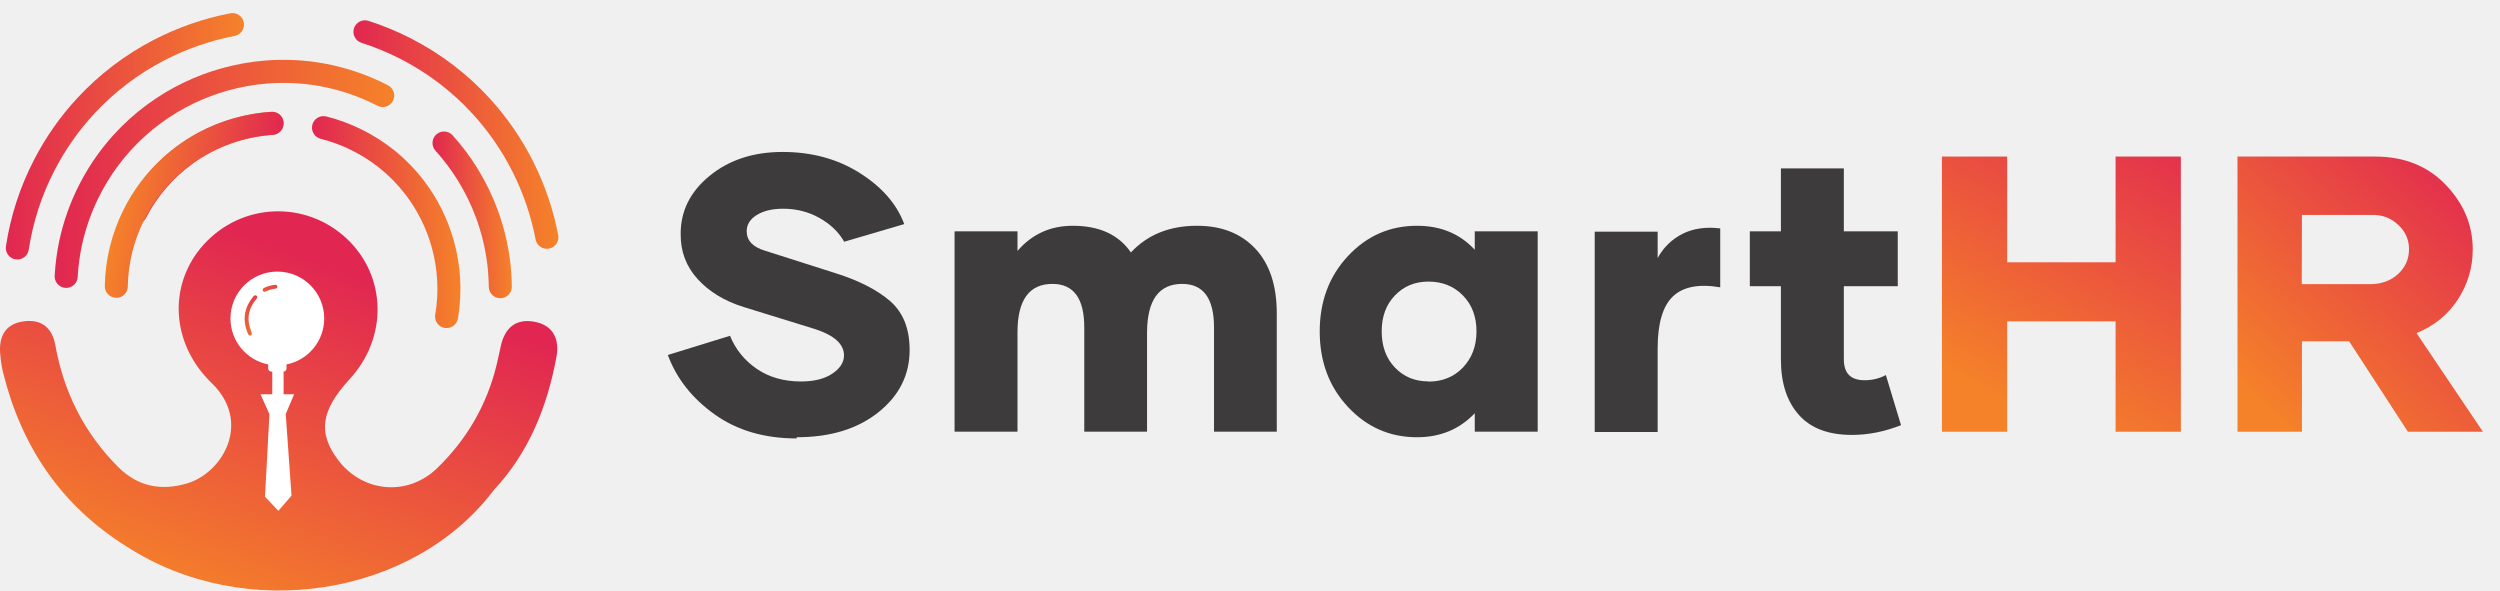
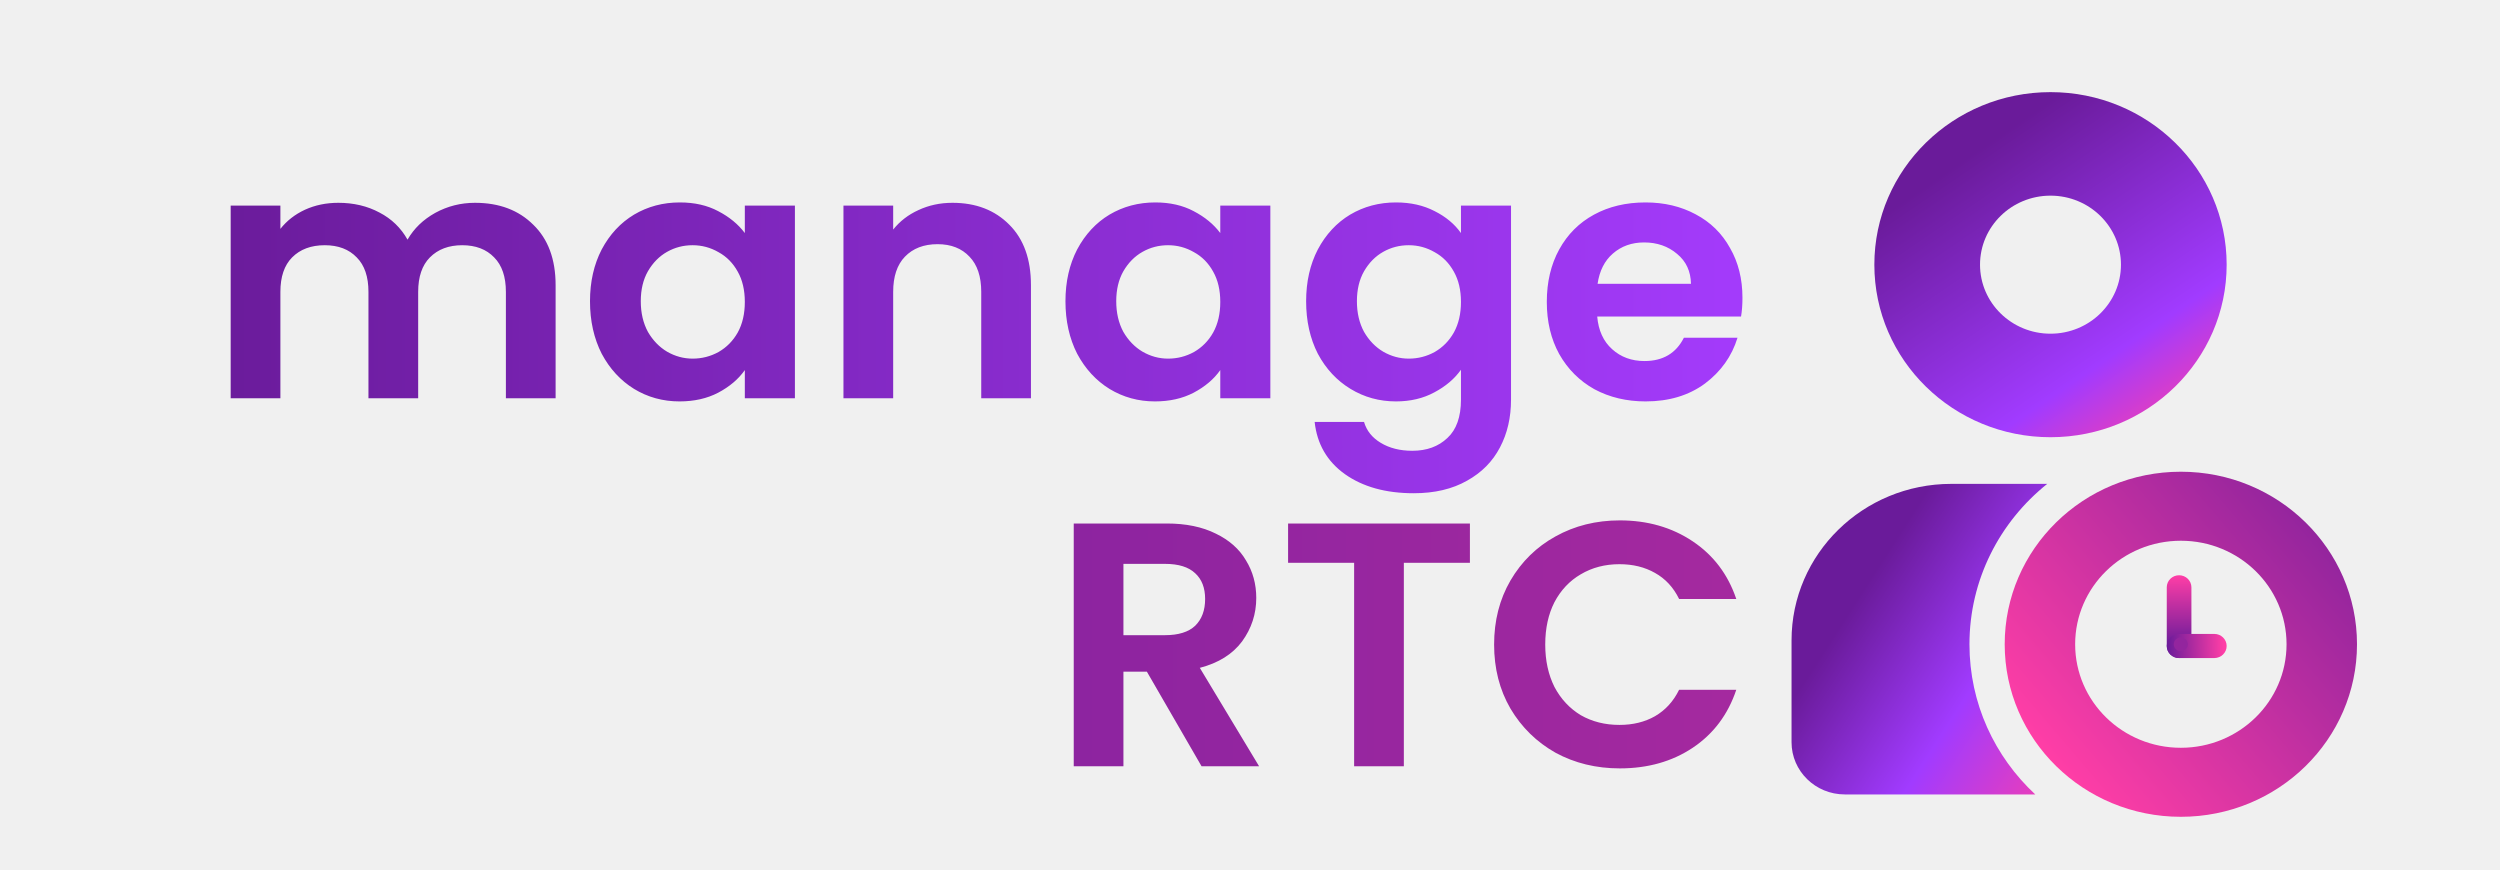
- <svg xmlns="http://www.w3.org/2000/svg" width="127" height="30" viewBox="0 0 127 30" fill="none">
-   <path d="M4.411 0.024C4.411 0.015 4.409 0.008 4.408 0C4.408 0.018 4.407 0.036 4.407 0.054C4.408 0.043 4.411 0.034 4.411 0.024Z" fill="url(#paint0_linear_4164_431773)" />
-   <path d="M27.199 16.355C26.222 16.153 25.643 16.639 25.437 17.595C25.368 17.913 25.301 18.234 25.224 18.55C24.726 20.588 23.703 22.335 22.205 23.785C20.699 25.241 18.411 25.02 17.163 23.35C16.137 21.977 16.304 20.841 17.764 19.258C19.714 17.145 19.642 14.015 17.602 12.112C15.512 10.164 12.284 10.298 10.357 12.414C8.545 14.403 8.641 17.421 10.751 19.458C12.798 21.436 11.331 23.996 9.529 24.549C8.242 24.942 7.031 24.745 6.02 23.739C4.284 22.009 3.241 19.931 2.809 17.529C2.641 16.596 2.048 16.188 1.141 16.334C0.26 16.477 -0.057 17.104 0.008 17.946C0.034 18.271 0.076 18.599 0.154 18.914C1.086 22.686 3.106 25.687 6.43 27.762C12.418 31.648 20.991 30.329 25.088 24.892C26.875 22.981 27.799 20.656 28.268 18.132C28.425 17.279 28.143 16.55 27.199 16.355Z" fill="url(#paint1_linear_4164_431773)" />
-   <path d="M27.515 12.573C27.361 12.494 27.243 12.347 27.209 12.163C26.981 10.983 26.593 9.838 26.056 8.763C25.511 7.674 24.82 6.669 24.001 5.777C22.965 4.648 21.744 3.716 20.372 3.008C19.725 2.675 19.049 2.395 18.361 2.174C18.054 2.074 17.884 1.746 17.982 1.438C18.081 1.13 18.41 0.961 18.718 1.059C19.468 1.299 20.204 1.605 20.908 1.968C22.403 2.739 23.734 3.754 24.863 4.985C25.756 5.958 26.509 7.053 27.102 8.24C27.687 9.411 28.11 10.656 28.358 11.941C28.419 12.259 28.21 12.565 27.894 12.627C27.759 12.654 27.627 12.631 27.515 12.573Z" fill="url(#paint2_linear_4164_431773)" />
-   <path d="M0.612 13.118C0.396 13.006 0.264 12.765 0.302 12.51C0.533 10.983 1.012 9.508 1.726 8.125C2.318 6.977 3.059 5.918 3.93 4.979C5.044 3.778 6.347 2.784 7.808 2.027C9.034 1.391 10.343 0.937 11.699 0.675C12.017 0.613 12.324 0.822 12.385 1.139C12.446 1.456 12.239 1.763 11.921 1.824C10.675 2.064 9.473 2.482 8.347 3.066C7.007 3.762 5.811 4.672 4.79 5.774C3.991 6.637 3.31 7.608 2.767 8.661C2.112 9.93 1.673 11.284 1.461 12.684C1.413 13.004 1.114 13.224 0.794 13.175C0.728 13.166 0.667 13.146 0.612 13.118Z" fill="url(#paint3_linear_4164_431773)" />
-   <path d="M6.622 11.329C6.334 11.181 6.222 10.828 6.37 10.54C6.696 9.907 7.097 9.315 7.559 8.78C8.008 8.26 8.518 7.792 9.076 7.386C9.798 6.862 10.594 6.448 11.44 6.157C12.196 5.896 12.984 5.736 13.782 5.681C14.104 5.659 14.383 5.903 14.406 6.225C14.428 6.547 14.184 6.826 13.862 6.849C13.167 6.896 12.481 7.036 11.822 7.263C11.085 7.517 10.393 7.877 9.764 8.334C9.28 8.685 8.836 9.093 8.446 9.545C8.044 10.009 7.696 10.525 7.412 11.076C7.262 11.365 6.909 11.477 6.622 11.329Z" fill="url(#paint4_linear_4164_431773)" />
-   <path d="M22.418 16.601C22.198 16.487 22.066 16.24 22.11 15.983C22.21 15.4 22.243 14.805 22.207 14.213C22.174 13.658 22.083 13.104 21.934 12.568C21.801 12.087 21.622 11.618 21.4 11.173C21.178 10.722 20.911 10.293 20.608 9.896C20.222 9.39 19.775 8.931 19.278 8.534C18.408 7.838 17.372 7.323 16.291 7.052C15.979 6.975 15.788 6.655 15.866 6.341C15.945 6.027 16.263 5.838 16.577 5.916C17.82 6.228 19.009 6.819 20.01 7.618C20.581 8.076 21.096 8.602 21.541 9.185C21.888 9.641 22.195 10.135 22.45 10.652C22.704 11.164 22.909 11.703 23.062 12.254C23.233 12.87 23.339 13.506 23.376 14.143C23.415 14.824 23.378 15.509 23.264 16.179C23.209 16.498 22.906 16.712 22.588 16.658C22.527 16.648 22.47 16.629 22.418 16.601Z" fill="url(#paint5_linear_4164_431773)" />
-   <path d="M19.709 4.331C18.689 3.805 17.603 3.434 16.483 3.228C15.49 3.046 14.475 2.995 13.465 3.076C12.716 3.137 11.97 3.271 11.247 3.473C10.603 3.653 9.971 3.891 9.369 4.178C8.698 4.498 8.056 4.883 7.46 5.324C6.845 5.778 6.274 6.295 5.761 6.862C5.485 7.167 5.222 7.492 4.978 7.826C4.633 8.301 4.321 8.809 4.05 9.335C3.567 10.271 3.214 11.265 3.001 12.287C2.886 12.838 2.813 13.401 2.78 13.964C2.778 13.997 2.778 14.03 2.776 14.063C2.79 14.38 3.052 14.631 3.371 14.625C3.686 14.62 3.938 14.368 3.948 14.057C3.948 14.047 3.951 14.038 3.951 14.028C3.951 14.026 3.95 14.024 3.95 14.022C3.98 13.519 4.045 13.017 4.148 12.526C4.339 11.607 4.657 10.713 5.092 9.872C5.336 9.398 5.617 8.941 5.928 8.514C6.146 8.214 6.383 7.922 6.631 7.648C7.092 7.139 7.606 6.674 8.159 6.266C8.694 5.87 9.272 5.524 9.876 5.236C10.419 4.978 10.988 4.764 11.566 4.602C12.218 4.419 12.889 4.299 13.563 4.244C14.471 4.171 15.384 4.217 16.276 4.381C17.282 4.566 18.258 4.899 19.176 5.373C19.463 5.521 19.816 5.408 19.965 5.121C20.109 4.832 19.996 4.479 19.709 4.331Z" fill="url(#paint6_linear_4164_431773)" />
-   <path d="M25.901 13.151C25.788 12.308 25.582 11.476 25.288 10.677C25.017 9.94 24.672 9.229 24.261 8.563C23.89 7.962 23.463 7.394 22.991 6.872C22.774 6.633 22.404 6.614 22.164 6.831C21.925 7.048 21.906 7.418 22.124 7.657C22.548 8.126 22.931 8.638 23.265 9.178C23.635 9.777 23.946 10.417 24.189 11.08C24.453 11.799 24.638 12.549 24.74 13.307C24.798 13.732 24.825 14.161 24.83 14.589L24.834 14.59C24.84 14.747 24.907 14.886 25.013 14.987C25.015 14.99 25.019 14.992 25.022 14.995C25.046 15.016 25.071 15.037 25.098 15.055C25.107 15.062 25.117 15.065 25.127 15.071C25.149 15.084 25.171 15.096 25.195 15.107C25.212 15.114 25.232 15.118 25.251 15.124C25.268 15.129 25.285 15.136 25.303 15.139C25.341 15.146 25.379 15.15 25.42 15.15C25.733 15.148 25.985 14.902 26 14.594C26 14.574 26 14.555 26 14.536C25.994 14.073 25.962 13.61 25.901 13.151Z" fill="url(#paint7_linear_4164_431773)" />
-   <path d="M6.074 15.106C6.312 15.035 6.487 14.816 6.492 14.554C6.501 13.963 6.579 13.372 6.723 12.796C6.858 12.257 7.05 11.73 7.295 11.23C7.515 10.782 7.778 10.354 8.076 9.956C8.378 9.555 8.719 9.182 9.091 8.848C9.564 8.421 10.088 8.053 10.649 7.755C11.633 7.231 12.746 6.918 13.858 6.85C14.18 6.832 14.427 6.553 14.407 6.229C14.387 5.907 14.11 5.661 13.787 5.681C12.508 5.758 11.229 6.119 10.099 6.72C9.454 7.065 8.85 7.487 8.306 7.978C7.88 8.363 7.488 8.79 7.141 9.252C6.798 9.709 6.497 10.201 6.245 10.714C5.963 11.288 5.743 11.893 5.588 12.513C5.423 13.175 5.333 13.854 5.323 14.535C5.317 14.858 5.576 15.124 5.899 15.129C5.958 15.131 6.018 15.123 6.074 15.106Z" fill="url(#paint8_linear_4164_431773)" />
-   <path d="M14.556 18.713V18.513C15.647 18.296 16.47 17.334 16.47 16.178C16.47 14.863 15.404 13.797 14.089 13.797C12.774 13.797 11.708 14.863 11.708 16.178C11.708 17.333 12.531 18.296 13.622 18.513V18.713C13.622 18.805 13.696 18.878 13.787 18.878H13.831V20.029H13.235L13.688 21.042L13.461 25.231L14.142 25.951L14.809 25.177L14.515 21.033L14.943 20.029H14.407V18.877C14.49 18.869 14.556 18.799 14.556 18.713Z" fill="white" />
-   <path d="M13.014 15.198C13.038 15.17 13.063 15.143 13.067 15.103C13.074 15.032 13.005 14.981 12.937 15.007C12.907 15.018 12.884 15.04 12.865 15.065C12.405 15.628 12.305 16.247 12.581 16.921C12.624 17.029 12.676 17.063 12.737 17.038C12.803 17.012 12.809 16.955 12.763 16.84C12.521 16.244 12.602 15.695 13.014 15.198Z" fill="url(#paint9_linear_4164_431773)" />
-   <path d="M13.949 14.471C13.775 14.495 13.606 14.538 13.447 14.611C13.413 14.627 13.38 14.643 13.359 14.675C13.337 14.708 13.335 14.743 13.354 14.778C13.373 14.81 13.402 14.825 13.446 14.823C13.459 14.818 13.479 14.814 13.497 14.806C13.651 14.733 13.813 14.69 13.982 14.665C14.048 14.656 14.096 14.627 14.091 14.552C14.087 14.492 14.031 14.46 13.949 14.471Z" fill="url(#paint10_linear_4164_431773)" />
-   <path d="M40.477 22.273C38.829 22.273 37.435 21.863 36.295 21.045C35.154 20.227 34.364 19.222 33.926 18.033L37.085 17.058C37.367 17.75 37.816 18.306 38.44 18.735C39.064 19.164 39.815 19.379 40.692 19.379C41.345 19.379 41.871 19.252 42.271 18.988C42.67 18.726 42.875 18.413 42.875 18.052C42.875 17.477 42.378 17.029 41.373 16.707L37.776 15.596C36.802 15.293 36.022 14.816 35.437 14.173C34.853 13.529 34.57 12.769 34.579 11.892C34.57 10.731 35.057 9.747 36.041 8.938C37.026 8.129 38.264 7.719 39.755 7.719C41.227 7.719 42.534 8.069 43.664 8.781C44.795 9.493 45.555 10.36 45.936 11.384L42.885 12.28C42.602 11.783 42.182 11.384 41.627 11.072C41.072 10.76 40.457 10.603 39.784 10.603C39.229 10.603 38.78 10.711 38.439 10.925C38.098 11.139 37.932 11.412 37.932 11.744C37.932 12.222 38.244 12.552 38.868 12.738L42.387 13.859C43.606 14.239 44.551 14.717 45.215 15.292C45.877 15.867 46.209 16.695 46.209 17.777C46.209 19.045 45.683 20.097 44.621 20.945C43.557 21.794 42.174 22.212 40.468 22.212L40.477 22.273Z" fill="#3D3B3B" />
-   <path d="M63.758 12.619C64.49 13.389 64.86 14.491 64.86 15.924V21.928H61.672V16.635C61.672 15.163 61.136 14.422 60.054 14.422C58.874 14.422 58.28 15.241 58.27 16.878V21.928H55.081V16.635C55.081 15.163 54.545 14.422 53.463 14.422C52.284 14.422 51.689 15.241 51.689 16.878V21.928H48.492V11.752H51.689V12.746C52.42 11.898 53.356 11.469 54.497 11.469C55.842 11.469 56.826 11.917 57.45 12.824C58.298 11.917 59.419 11.469 60.804 11.469C62.042 11.468 63.027 11.849 63.758 12.619Z" fill="#3D3B3B" />
-   <path d="M71.984 22.212C70.599 22.212 69.429 21.695 68.475 20.671C67.52 19.648 67.042 18.37 67.042 16.84C67.042 15.31 67.52 14.033 68.475 13.009C69.429 11.985 70.599 11.469 71.984 11.469C73.193 11.469 74.168 11.878 74.918 12.688V11.752H78.115V21.929H74.918V20.993C74.148 21.802 73.173 22.212 71.993 22.212H71.984ZM72.559 19.385C73.27 19.385 73.856 19.151 74.314 18.673C74.772 18.195 75.006 17.581 75.006 16.83C75.006 16.08 74.772 15.475 74.314 15.007C73.856 14.54 73.271 14.305 72.569 14.305C71.877 14.305 71.312 14.539 70.863 15.007C70.414 15.475 70.19 16.079 70.19 16.83C70.19 17.591 70.414 18.205 70.863 18.673C71.312 19.141 71.876 19.375 72.569 19.375L72.559 19.385Z" fill="#3D3B3B" />
-   <path d="M84.2 13.124C84.502 12.568 84.931 12.15 85.477 11.876C86.023 11.603 86.656 11.515 87.388 11.603V14.596C86.296 14.41 85.497 14.567 84.979 15.063C84.463 15.561 84.209 16.438 84.209 17.695V21.945H81.012V11.77H84.209V13.144L84.2 13.124Z" fill="#3D3B3B" />
-   <path d="M96.572 21.598C95.734 21.929 94.906 22.094 94.076 22.094C92.877 22.094 91.981 21.753 91.377 21.07C90.772 20.388 90.47 19.453 90.47 18.254V14.54H88.891V11.752H90.47V8.555H93.667V11.752H96.406V14.54H93.667V18.254C93.667 18.966 94.018 19.316 94.72 19.316C95.11 19.316 95.471 19.229 95.802 19.053L96.572 21.598Z" fill="#3D3B3B" />
-   <path d="M110.787 7.953V21.932H107.472V16.326H101.964V21.932H98.65V7.953H101.964V13.324H107.472V7.953H110.787Z" fill="url(#paint11_linear_4164_431773)" />
-   <path d="M119.337 17.34H116.939V21.932H113.664V7.953H120.653C122.126 7.953 123.324 8.43 124.241 9.386C125.157 10.342 125.615 11.433 125.615 12.672C125.615 13.588 125.361 14.436 124.865 15.206C124.367 15.976 123.666 16.552 122.759 16.922L126.132 21.933H122.321L119.337 17.34ZM116.929 14.435H120.4C120.975 14.435 121.453 14.26 121.823 13.919C122.193 13.578 122.378 13.158 122.378 12.661C122.378 12.184 122.203 11.774 121.842 11.433C121.481 11.092 121.052 10.917 120.546 10.917H116.938L116.929 14.435Z" fill="url(#paint12_linear_4164_431773)" />
+ <svg xmlns="http://www.w3.org/2000/svg" width="115" height="40" viewBox="0 0 115 40" fill="none">
+   <g clip-path="url(#clip0_18_738)">
+     <mask id="mask0_18_738" style="mask-type:luminance" maskUnits="userSpaceOnUse" x="0" y="0" width="115" height="40">
+       <path d="M115 0H0V40H115V0Z" fill="white" />
+     </mask>
+     <g mask="url(#mask0_18_738)">
+       <path d="M21.85 9.329C22.961 9.329 23.854 9.665 24.529 10.336C25.215 10.998 25.558 11.926 25.558 13.12V18.32H23.271V13.425C23.271 12.731 23.091 12.203 22.732 11.841C22.373 11.467 21.883 11.28 21.262 11.28C20.641 11.28 20.146 11.467 19.775 11.841C19.416 12.203 19.236 12.731 19.236 13.425V18.32H16.949V13.425C16.949 12.731 16.77 12.203 16.41 11.841C16.051 11.467 15.561 11.28 14.94 11.28C14.309 11.28 13.808 11.467 13.437 11.841C13.078 12.203 12.898 12.731 12.898 13.425V18.32H10.611V9.457H12.898V10.528C13.192 10.155 13.568 9.862 14.025 9.649C14.494 9.435 15.005 9.329 15.561 9.329C16.269 9.329 16.9 9.478 17.456 9.777C18.011 10.065 18.441 10.48 18.746 11.024C19.04 10.512 19.465 10.102 20.02 9.793C20.587 9.483 21.197 9.329 21.85 9.329ZM27.14 13.857C27.14 12.96 27.32 12.166 27.679 11.473C28.049 10.779 28.545 10.246 29.166 9.873C29.797 9.499 30.5 9.312 31.273 9.312C31.948 9.312 32.536 9.446 33.037 9.713C33.549 9.979 33.957 10.315 34.262 10.72V9.457H36.566V18.32H34.262V17.024C33.968 17.441 33.56 17.787 33.037 18.064C32.525 18.331 31.932 18.465 31.257 18.465C30.494 18.465 29.797 18.273 29.166 17.889C28.545 17.505 28.049 16.966 27.679 16.273C27.32 15.569 27.14 14.763 27.14 13.857ZM34.262 13.889C34.262 13.345 34.153 12.88 33.936 12.496C33.718 12.102 33.424 11.803 33.053 11.601C32.683 11.387 32.286 11.28 31.861 11.28C31.436 11.28 31.044 11.382 30.685 11.585C30.326 11.787 30.032 12.086 29.803 12.48C29.585 12.864 29.476 13.323 29.476 13.857C29.476 14.39 29.585 14.859 29.803 15.264C30.032 15.659 30.326 15.963 30.685 16.177C31.055 16.39 31.447 16.497 31.861 16.497C32.286 16.497 32.683 16.395 33.053 16.192C33.424 15.979 33.718 15.681 33.936 15.296C34.153 14.902 34.262 14.432 34.262 13.889ZM43.814 9.329C44.892 9.329 45.763 9.665 46.428 10.336C47.092 10.998 47.424 11.926 47.424 13.12V18.32H45.137V13.425C45.137 12.72 44.958 12.182 44.598 11.809C44.239 11.425 43.749 11.232 43.128 11.232C42.496 11.232 41.995 11.425 41.625 11.809C41.266 12.182 41.086 12.72 41.086 13.425V18.32H38.799V9.457H41.086V10.56C41.391 10.177 41.778 9.878 42.246 9.665C42.725 9.441 43.248 9.329 43.814 9.329ZM49.011 13.857C49.011 12.96 49.191 12.166 49.55 11.473C49.92 10.779 50.416 10.246 51.036 9.873C51.668 9.499 52.37 9.312 53.144 9.312C53.819 9.312 54.407 9.446 54.908 9.713C55.42 9.979 55.828 10.315 56.133 10.72V9.457H58.436V18.32H56.133V17.024C55.839 17.441 55.431 17.787 54.908 18.064C54.396 18.331 53.803 18.465 53.127 18.465C52.365 18.465 51.668 18.273 51.036 17.889C50.416 17.505 49.92 16.966 49.55 16.273C49.191 15.569 49.011 14.763 49.011 13.857ZM56.133 13.889C56.133 13.345 56.024 12.88 55.806 12.496C55.589 12.102 55.294 11.803 54.924 11.601C54.554 11.387 54.157 11.28 53.732 11.28C53.307 11.28 52.915 11.382 52.556 11.585C52.196 11.787 51.902 12.086 51.673 12.48C51.456 12.864 51.347 13.323 51.347 13.857C51.347 14.39 51.456 14.859 51.673 15.264C51.902 15.659 52.196 15.963 52.556 16.177C52.926 16.39 53.318 16.497 53.732 16.497C54.157 16.497 54.554 16.395 54.924 16.192C55.294 15.979 55.589 15.681 55.806 15.296C56.024 14.902 56.133 14.432 56.133 13.889ZM64.215 9.312C64.89 9.312 65.483 9.446 65.995 9.713C66.507 9.969 66.91 10.305 67.204 10.72V9.457H69.507V18.384C69.507 19.206 69.338 19.936 69.001 20.576C68.663 21.227 68.157 21.739 67.482 22.113C66.806 22.497 65.99 22.689 65.031 22.689C63.746 22.689 62.69 22.395 61.862 21.808C61.046 21.222 60.583 20.422 60.474 19.409H62.745C62.864 19.814 63.12 20.134 63.512 20.369C63.915 20.614 64.4 20.736 64.966 20.736C65.63 20.736 66.169 20.539 66.583 20.145C66.997 19.761 67.204 19.174 67.204 18.384V17.009C66.91 17.424 66.502 17.771 65.979 18.049C65.467 18.326 64.879 18.465 64.215 18.465C63.452 18.465 62.755 18.273 62.124 17.889C61.492 17.505 60.991 16.966 60.621 16.273C60.261 15.569 60.082 14.763 60.082 13.857C60.082 12.96 60.261 12.166 60.621 11.473C60.991 10.779 61.487 10.246 62.107 9.873C62.739 9.499 63.441 9.312 64.215 9.312ZM67.204 13.889C67.204 13.345 67.095 12.88 66.877 12.496C66.659 12.102 66.365 11.803 65.995 11.601C65.625 11.387 65.227 11.28 64.803 11.28C64.378 11.28 63.986 11.382 63.627 11.585C63.267 11.787 62.973 12.086 62.745 12.48C62.527 12.864 62.418 13.323 62.418 13.857C62.418 14.39 62.527 14.859 62.745 15.264C62.973 15.659 63.267 15.963 63.627 16.177C63.997 16.39 64.389 16.497 64.803 16.497C65.227 16.497 65.625 16.395 65.995 16.192C66.365 15.979 66.659 15.681 66.877 15.296C67.095 14.902 67.204 14.432 67.204 13.889ZM80.153 13.697C80.153 14.017 80.132 14.305 80.088 14.56H73.472C73.527 15.2 73.755 15.702 74.159 16.064C74.561 16.427 75.057 16.608 75.645 16.608C76.494 16.608 77.099 16.251 77.458 15.537H79.925C79.663 16.39 79.162 17.094 78.422 17.648C77.681 18.192 76.772 18.465 75.694 18.465C74.823 18.465 74.039 18.278 73.342 17.904C72.656 17.52 72.117 16.982 71.725 16.288C71.343 15.595 71.153 14.795 71.153 13.889C71.153 12.971 71.343 12.166 71.725 11.473C72.106 10.779 72.639 10.246 73.325 9.873C74.011 9.499 74.801 9.312 75.694 9.312C76.554 9.312 77.322 9.494 77.997 9.857C78.683 10.219 79.211 10.736 79.582 11.409C79.963 12.07 80.153 12.832 80.153 13.697ZM77.785 13.056C77.774 12.48 77.562 12.022 77.148 11.681C76.734 11.329 76.228 11.152 75.629 11.152C75.062 11.152 74.583 11.323 74.191 11.665C73.81 11.995 73.576 12.459 73.489 13.056H77.785Z" fill="url(#paint0_linear_18_738)" />
+       <path d="M55.272 35.249L52.757 30.898H51.678V35.249H49.392V24.081H53.671C54.553 24.081 55.305 24.236 55.926 24.546C56.546 24.844 57.009 25.255 57.314 25.777C57.63 26.29 57.788 26.866 57.788 27.506C57.788 28.241 57.57 28.908 57.135 29.506C56.699 30.092 56.051 30.497 55.191 30.721L57.919 35.249H55.272ZM51.678 29.218H53.59C54.211 29.218 54.673 29.073 54.978 28.785C55.283 28.487 55.436 28.076 55.436 27.553C55.436 27.041 55.283 26.647 54.978 26.369C54.673 26.081 54.211 25.938 53.59 25.938H51.678V29.218ZM67.616 24.081V25.89H64.577V35.249H62.29V25.89H59.252V24.081H67.616ZM68.729 29.649C68.729 28.551 68.979 27.57 69.48 26.706C69.992 25.831 70.684 25.154 71.555 24.674C72.437 24.183 73.422 23.938 74.511 23.938C75.786 23.938 76.902 24.258 77.86 24.898C78.819 25.538 79.488 26.423 79.869 27.553H77.239C76.978 27.02 76.608 26.62 76.129 26.354C75.66 26.087 75.116 25.953 74.495 25.953C73.831 25.953 73.237 26.108 72.715 26.418C72.203 26.716 71.8 27.143 71.506 27.698C71.223 28.252 71.081 28.903 71.081 29.649C71.081 30.386 71.223 31.036 71.506 31.602C71.8 32.156 72.203 32.588 72.715 32.898C73.237 33.196 73.831 33.346 74.495 33.346C75.116 33.346 75.66 33.212 76.129 32.946C76.608 32.668 76.978 32.263 77.239 31.73H79.869C79.488 32.871 78.819 33.761 77.86 34.401C76.913 35.031 75.796 35.346 74.511 35.346C73.422 35.346 72.437 35.105 71.555 34.626C70.684 34.135 69.992 33.458 69.48 32.593C68.979 31.73 68.729 30.748 68.729 29.649Z" fill="url(#paint1_linear_18_738)" />
+       <path d="M94.323 4.238C98.798 4.238 102.426 7.792 102.426 12.175C102.426 16.558 98.798 20.112 94.323 20.112C89.848 20.112 86.22 16.558 86.22 12.175C86.22 7.792 89.848 4.238 94.323 4.238ZM94.323 9C92.532 9 91.081 10.422 91.081 12.175C91.081 13.928 92.532 15.35 94.323 15.35C96.112 15.35 97.564 13.928 97.564 12.175C97.564 10.422 96.112 9 94.323 9Z" fill="url(#paint2_linear_18_738)" />
+       <path d="M100.319 21.699C104.794 21.699 108.422 25.253 108.422 29.636C108.422 34.019 104.794 37.573 100.319 37.573C95.844 37.573 92.216 34.019 92.216 29.636C92.216 25.253 95.844 21.699 100.319 21.699ZM100.319 24.874C97.634 24.874 95.457 27.006 95.457 29.636C95.457 32.266 97.634 34.398 100.319 34.398C103.004 34.398 105.181 32.266 105.181 29.636C105.181 27.006 103.004 24.874 100.319 24.874Z" fill="url(#paint3_linear_18_738)" />
+       <path d="M100.805 27.017C100.805 26.71 100.551 26.461 100.238 26.461C99.925 26.461 99.671 26.71 99.671 27.017V29.715C99.671 30.022 99.925 30.271 100.238 30.271C100.551 30.271 100.805 30.022 100.805 29.715V27.017Z" fill="url(#paint4_linear_18_738)" />
+       <path d="M101.859 29.16H100.238C99.925 29.16 99.671 29.409 99.671 29.716C99.671 30.023 99.925 30.271 100.238 30.271H101.859C102.172 30.271 102.426 30.023 102.426 29.716C102.426 29.409 102.172 29.16 101.859 29.16Z" fill="url(#paint5_linear_18_738)" />
+       <path d="M100.318 29.955C100.497 29.955 100.642 29.813 100.642 29.638C100.642 29.462 100.497 29.32 100.318 29.32C100.139 29.32 99.994 29.462 99.994 29.638C99.994 29.813 100.139 29.955 100.318 29.955Z" fill="#93259E" />
+       <path d="M94.173 22.258C91.989 24.004 90.595 26.662 90.595 29.639C90.595 32.357 91.757 34.809 93.622 36.544H84.861C83.508 36.544 82.411 35.469 82.411 34.144V29.458C82.411 25.481 85.702 22.258 89.762 22.258H94.173Z" fill="url(#paint6_linear_18_738)" />
+     </g>
+   </g>
  <defs>
-     <linearGradient id="paint0_linear_4164_431773" x1="3.326" y1="0.027" x2="4.41" y2="0.027" gradientUnits="userSpaceOnUse">
-       <stop stop-color="#2DA17C" />
-       <stop offset="1" stop-color="#557ABC" />
+     <linearGradient id="paint0_linear_18_738" x1="9.392" y1="11.508" x2="80.696" y2="11.508" gradientUnits="userSpaceOnUse">
+       <stop stop-color="#6A1B9A" />
+       <stop offset="1" stop-color="#A43BFC" />
    </linearGradient>
-     <linearGradient id="paint1_linear_4164_431773" x1="15.918" y1="13.282" x2="9.525" y2="30.641" gradientUnits="userSpaceOnUse">
-       <stop stop-color="#E12751" />
-       <stop offset="1" stop-color="#F58229" />
+     <linearGradient id="paint1_linear_18_738" x1="9.392" y1="28.437" x2="80.696" y2="28.437" gradientUnits="userSpaceOnUse">
+       <stop stop-color="#6E1DA1" />
+       <stop offset="1" stop-color="#A5299F" />
    </linearGradient>
-     <linearGradient id="paint2_linear_4164_431773" x1="17.953" y1="6.835" x2="28.368" y2="6.835" gradientUnits="userSpaceOnUse">
-       <stop stop-color="#E12751" />
-       <stop offset="1" stop-color="#F58229" />
+     <linearGradient id="paint2_linear_18_738" x1="94.894" y1="4.238" x2="104.857" y2="18.798" gradientUnits="userSpaceOnUse">
+       <stop stop-color="#6A1B9A" />
+       <stop offset="0.639" stop-color="#A13BFF" />
+       <stop offset="0.928" stop-color="#FF3EA6" />
    </linearGradient>
-     <linearGradient id="paint3_linear_4164_431773" x1="0.295" y1="6.924" x2="12.395" y2="6.924" gradientUnits="userSpaceOnUse">
-       <stop stop-color="#E12751" />
-       <stop offset="1" stop-color="#F58229" />
+     <linearGradient id="paint3_linear_18_738" x1="94.768" y1="35.39" x2="111.693" y2="20.957" gradientUnits="userSpaceOnUse">
+       <stop stop-color="#FF3EA6" />
+       <stop offset="1" stop-color="#6A1B9A" />
    </linearGradient>
-     <linearGradient id="paint4_linear_4164_431773" x1="6.305" y1="8.537" x2="14.407" y2="8.537" gradientUnits="userSpaceOnUse">
-       <stop stop-color="#E12751" />
-       <stop offset="1" stop-color="#F58229" />
+     <linearGradient id="paint4_linear_18_738" x1="100.238" y1="26.461" x2="100.238" y2="30.271" gradientUnits="userSpaceOnUse">
+       <stop stop-color="#FF3EA6" />
+       <stop offset="0.851" stop-color="#6A1B9A" />
    </linearGradient>
-     <linearGradient id="paint5_linear_4164_431773" x1="15.849" y1="11.283" x2="23.392" y2="11.283" gradientUnits="userSpaceOnUse">
-       <stop stop-color="#E12751" />
-       <stop offset="1" stop-color="#F58229" />
+     <linearGradient id="paint5_linear_18_738" x1="102.466" y1="29.636" x2="99.671" y2="29.719" gradientUnits="userSpaceOnUse">
+       <stop offset="0.058" stop-color="#FF3EA6" />
+       <stop offset="1" stop-color="#6A1B9A" />
    </linearGradient>
-     <linearGradient id="paint6_linear_4164_431773" x1="2.773" y1="8.832" x2="20.026" y2="8.832" gradientUnits="userSpaceOnUse">
-       <stop stop-color="#E12751" />
-       <stop offset="1" stop-color="#F58229" />
+     <linearGradient id="paint6_linear_18_738" x1="89.541" y1="21.147" x2="100.991" y2="28.504" gradientUnits="userSpaceOnUse">
+       <stop stop-color="#6A1B9A" />
+       <stop offset="0.49" stop-color="#A13BFF" />
+       <stop offset="1" stop-color="#FF3EA6" />
    </linearGradient>
-     <linearGradient id="paint7_linear_4164_431773" x1="21.973" y1="10.915" x2="26.001" y2="10.915" gradientUnits="userSpaceOnUse">
-       <stop stop-color="#E12751" />
-       <stop offset="1" stop-color="#F58229" />
-     </linearGradient>
-     <linearGradient id="paint8_linear_4164_431773" x1="13.513" y1="11.089" x2="6.1" y2="9.697" gradientUnits="userSpaceOnUse">
-       <stop stop-color="#E12751" />
-       <stop offset="1" stop-color="#F58229" />
-     </linearGradient>
-     <linearGradient id="paint9_linear_4164_431773" x1="13.261" y1="13.932" x2="12.177" y2="18.166" gradientUnits="userSpaceOnUse">
-       <stop stop-color="#E12751" />
-       <stop offset="1" stop-color="#F58229" />
-     </linearGradient>
-     <linearGradient id="paint10_linear_4164_431773" x1="14.919" y1="13.567" x2="12.156" y2="16.047" gradientUnits="userSpaceOnUse">
-       <stop stop-color="#E12751" />
-       <stop offset="1" stop-color="#F58229" />
-     </linearGradient>
-     <linearGradient id="paint11_linear_4164_431773" x1="110.267" y1="5.15" x2="101.629" y2="20.395" gradientUnits="userSpaceOnUse">
-       <stop stop-color="#E12751" />
-       <stop offset="1" stop-color="#F58229" />
-     </linearGradient>
-     <linearGradient id="paint12_linear_4164_431773" x1="125.952" y1="8.269" x2="114.772" y2="20.591" gradientUnits="userSpaceOnUse">
-       <stop stop-color="#E12751" />
-       <stop offset="1" stop-color="#F58229" />
-     </linearGradient>
+     <clipPath id="clip0_18_738">
+       <rect width="115" height="40" fill="white" />
+     </clipPath>
  </defs>
</svg>
